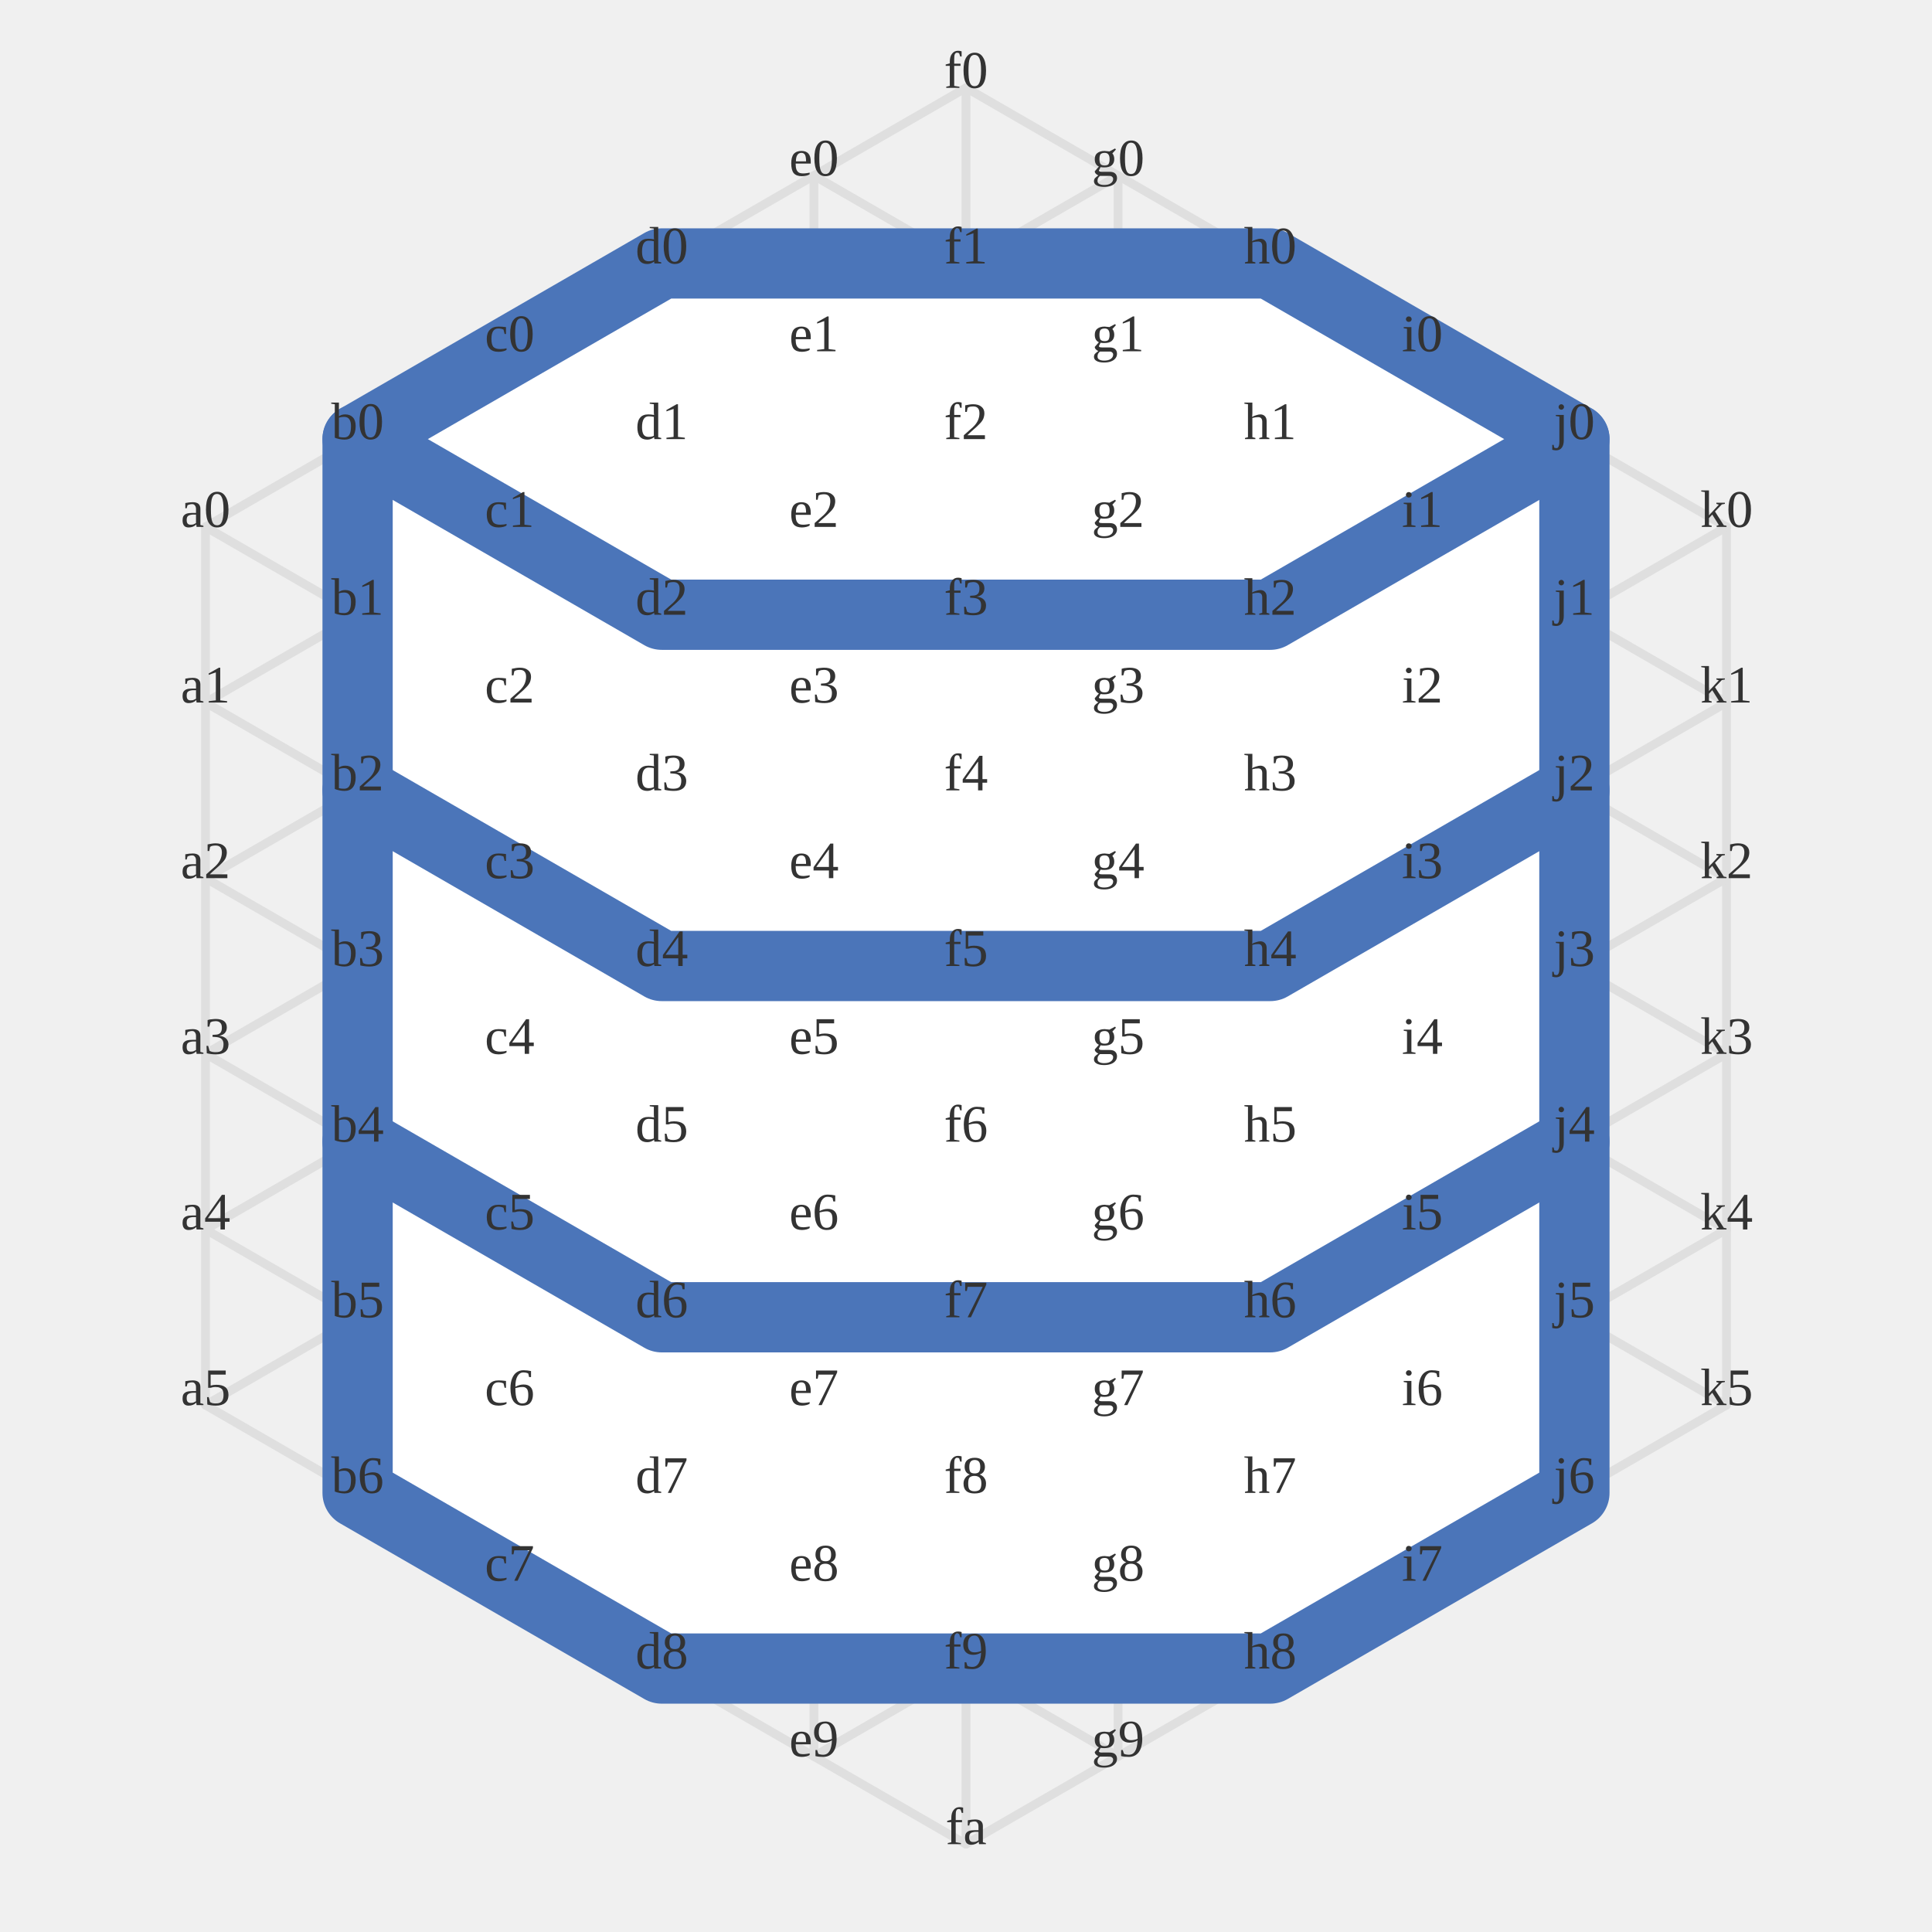
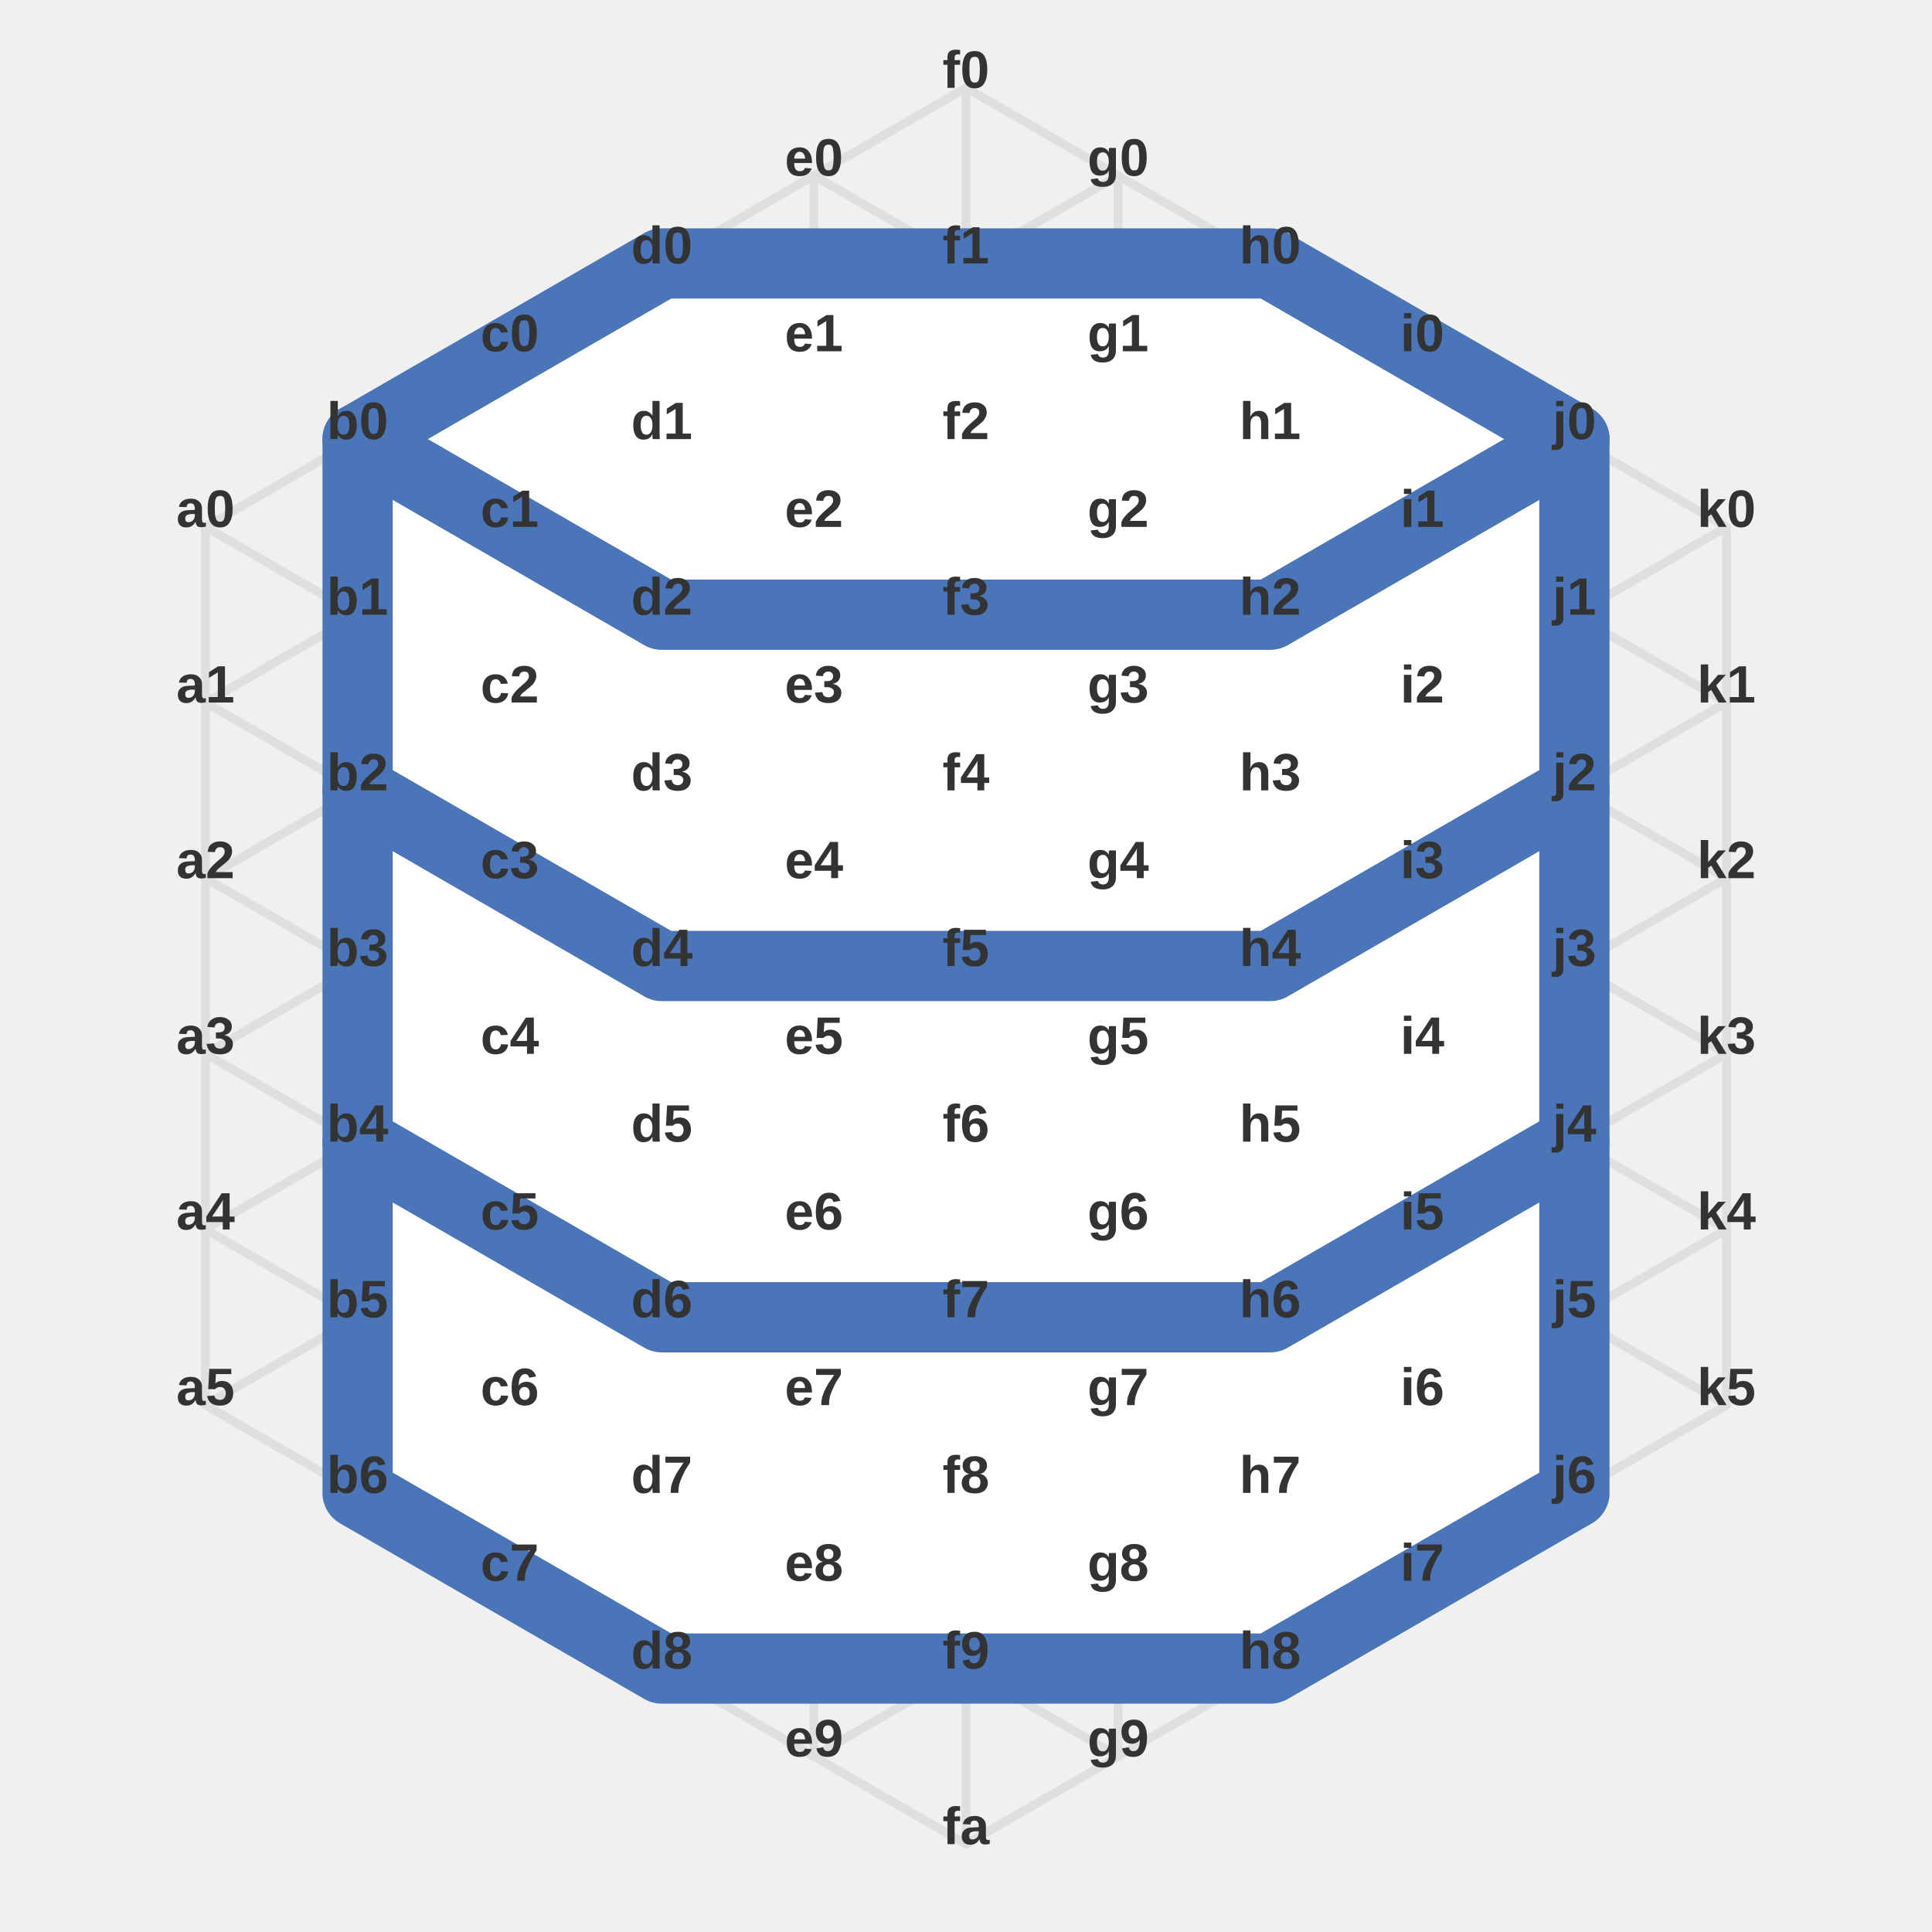
<svg xmlns="http://www.w3.org/2000/svg" width="400.00px" height="400.00px" viewBox="0.00 0.00 110.00 110.00">
-   <polygon points="11.70,30.00 55.00,5.00 98.30,30.00 98.30,80.00 55.00,105.00 11.70,80.00 11.70,30.00" style="stroke:#DFDFDF; stroke-linecap:round; stroke-linejoin:round; stroke-width:0.5; fill-opacity:0.0" />
-   <line x1="11.70" y1="40.00" x2="63.66" y2="10.00" style="stroke:#DFDFDF; stroke-linecap:round; stroke-linejoin:round; stroke-width:0.5; fill-opacity:0.0" />
-   <line x1="11.70" y1="50.00" x2="72.32" y2="15.00" style="stroke:#DFDFDF; stroke-linecap:round; stroke-linejoin:round; stroke-width:0.5; fill-opacity:0.0" />
-   <line x1="11.70" y1="60.00" x2="80.98" y2="20.00" style="stroke:#DFDFDF; stroke-linecap:round; stroke-linejoin:round; stroke-width:0.5; fill-opacity:0.0" />
-   <line x1="11.70" y1="70.00" x2="89.64" y2="25.00" style="stroke:#DFDFDF; stroke-linecap:round; stroke-linejoin:round; stroke-width:0.5; fill-opacity:0.0" />
-   <line x1="11.70" y1="80.00" x2="98.30" y2="30.00" style="stroke:#DFDFDF; stroke-linecap:round; stroke-linejoin:round; stroke-width:0.5; fill-opacity:0.0" />
-   <line x1="11.70" y1="30.00" x2="98.30" y2="80.00" style="stroke:#DFDFDF; stroke-linecap:round; stroke-linejoin:round; stroke-width:0.5; fill-opacity:0.0" />
-   <line x1="11.70" y1="40.00" x2="89.64" y2="85.00" style="stroke:#DFDFDF; stroke-linecap:round; stroke-linejoin:round; stroke-width:0.5; fill-opacity:0.0" />
-   <line x1="11.70" y1="50.00" x2="80.98" y2="90.00" style="stroke:#DFDFDF; stroke-linecap:round; stroke-linejoin:round; stroke-width:0.5; fill-opacity:0.0" />
-   <line x1="11.70" y1="60.00" x2="72.32" y2="95.00" style="stroke:#DFDFDF; stroke-linecap:round; stroke-linejoin:round; stroke-width:0.5; fill-opacity:0.0" />
-   <line x1="11.70" y1="70.00" x2="63.66" y2="100.00" style="stroke:#DFDFDF; stroke-linecap:round; stroke-linejoin:round; stroke-width:0.5; fill-opacity:0.0" />
-   <line x1="98.30" y1="40.00" x2="46.34" y2="10.00" style="stroke:#DFDFDF; stroke-linecap:round; stroke-linejoin:round; stroke-width:0.5; fill-opacity:0.0" />
-   <line x1="98.30" y1="50.00" x2="37.68" y2="15.00" style="stroke:#DFDFDF; stroke-linecap:round; stroke-linejoin:round; stroke-width:0.5; fill-opacity:0.0" />
-   <line x1="98.30" y1="60.00" x2="29.02" y2="20.00" style="stroke:#DFDFDF; stroke-linecap:round; stroke-linejoin:round; stroke-width:0.5; fill-opacity:0.0" />
-   <line x1="98.30" y1="70.00" x2="20.36" y2="25.00" style="stroke:#DFDFDF; stroke-linecap:round; stroke-linejoin:round; stroke-width:0.5; fill-opacity:0.0" />
-   <line x1="98.30" y1="40.00" x2="20.36" y2="85.00" style="stroke:#DFDFDF; stroke-linecap:round; stroke-linejoin:round; stroke-width:0.5; fill-opacity:0.0" />
-   <line x1="98.30" y1="50.00" x2="29.02" y2="90.00" style="stroke:#DFDFDF; stroke-linecap:round; stroke-linejoin:round; stroke-width:0.5; fill-opacity:0.0" />
-   <line x1="98.30" y1="60.00" x2="37.68" y2="95.00" style="stroke:#DFDFDF; stroke-linecap:round; stroke-linejoin:round; stroke-width:0.5; fill-opacity:0.0" />
-   <line x1="98.30" y1="70.00" x2="46.34" y2="100.00" style="stroke:#DFDFDF; stroke-linecap:round; stroke-linejoin:round; stroke-width:0.5; fill-opacity:0.0" />
-   <line x1="20.36" y1="25.00" x2="20.36" y2="85.00" style="stroke:#DFDFDF; stroke-linecap:round; stroke-linejoin:round; stroke-width:0.5; fill-opacity:0.0" />
-   <line x1="29.02" y1="20.00" x2="29.02" y2="90.00" style="stroke:#DFDFDF; stroke-linecap:round; stroke-linejoin:round; stroke-width:0.5; fill-opacity:0.0" />
-   <line x1="37.68" y1="15.00" x2="37.68" y2="95.00" style="stroke:#DFDFDF; stroke-linecap:round; stroke-linejoin:round; stroke-width:0.5; fill-opacity:0.0" />
-   <line x1="46.34" y1="10.00" x2="46.34" y2="100.00" style="stroke:#DFDFDF; stroke-linecap:round; stroke-linejoin:round; stroke-width:0.5; fill-opacity:0.0" />
-   <line x1="55.00" y1="5.00" x2="55.00" y2="105.00" style="stroke:#DFDFDF; stroke-linecap:round; stroke-linejoin:round; stroke-width:0.5; fill-opacity:0.0" />
-   <line x1="63.66" y1="10.00" x2="63.66" y2="100.00" style="stroke:#DFDFDF; stroke-linecap:round; stroke-linejoin:round; stroke-width:0.5; fill-opacity:0.0" />
-   <line x1="72.32" y1="15.00" x2="72.32" y2="95.00" style="stroke:#DFDFDF; stroke-linecap:round; stroke-linejoin:round; stroke-width:0.5; fill-opacity:0.0" />
-   <line x1="80.98" y1="20.00" x2="80.98" y2="90.00" style="stroke:#DFDFDF; stroke-linecap:round; stroke-linejoin:round; stroke-width:0.5; fill-opacity:0.0" />
-   <line x1="89.64" y1="25.00" x2="89.64" y2="85.00" style="stroke:#DFDFDF; stroke-linecap:round; stroke-linejoin:round; stroke-width:0.5; fill-opacity:0.0" />
+   <polygon points="11.70,30.00 55.00,5.00 98.30,30.00 98.30,80.00 55.00,105.00 11.70,80.00 11.70,30.00" style="stroke:#DFDFDF; stroke-width:0.5; stroke-linecap:round; stroke-linejoin:round; fill:#FFFFFF; fill-opacity:0.0" />
+   <line x1="11.70" y1="40.00" x2="63.66" y2="10.00" style="stroke:#DFDFDF; stroke-width:0.5; stroke-linecap:round; stroke-linejoin:round; fill:#FFFFFF; fill-opacity:0.0" />
+   <line x1="11.70" y1="50.00" x2="72.32" y2="15.00" style="stroke:#DFDFDF; stroke-width:0.5; stroke-linecap:round; stroke-linejoin:round; fill:#FFFFFF; fill-opacity:0.0" />
+   <line x1="11.70" y1="60.00" x2="80.98" y2="20.00" style="stroke:#DFDFDF; stroke-width:0.5; stroke-linecap:round; stroke-linejoin:round; fill:#FFFFFF; fill-opacity:0.0" />
+   <line x1="11.70" y1="70.00" x2="89.64" y2="25.00" style="stroke:#DFDFDF; stroke-width:0.5; stroke-linecap:round; stroke-linejoin:round; fill:#FFFFFF; fill-opacity:0.0" />
+   <line x1="11.70" y1="80.00" x2="98.30" y2="30.00" style="stroke:#DFDFDF; stroke-width:0.5; stroke-linecap:round; stroke-linejoin:round; fill:#FFFFFF; fill-opacity:0.0" />
+   <line x1="11.70" y1="30.00" x2="98.30" y2="80.00" style="stroke:#DFDFDF; stroke-width:0.5; stroke-linecap:round; stroke-linejoin:round; fill:#FFFFFF; fill-opacity:0.0" />
+   <line x1="11.70" y1="40.00" x2="89.64" y2="85.00" style="stroke:#DFDFDF; stroke-width:0.5; stroke-linecap:round; stroke-linejoin:round; fill:#FFFFFF; fill-opacity:0.0" />
+   <line x1="11.70" y1="50.00" x2="80.98" y2="90.00" style="stroke:#DFDFDF; stroke-width:0.5; stroke-linecap:round; stroke-linejoin:round; fill:#FFFFFF; fill-opacity:0.0" />
+   <line x1="11.70" y1="60.00" x2="72.32" y2="95.00" style="stroke:#DFDFDF; stroke-width:0.5; stroke-linecap:round; stroke-linejoin:round; fill:#FFFFFF; fill-opacity:0.0" />
+   <line x1="11.70" y1="70.00" x2="63.66" y2="100.00" style="stroke:#DFDFDF; stroke-width:0.5; stroke-linecap:round; stroke-linejoin:round; fill:#FFFFFF; fill-opacity:0.0" />
+   <line x1="98.30" y1="40.00" x2="46.34" y2="10.00" style="stroke:#DFDFDF; stroke-width:0.5; stroke-linecap:round; stroke-linejoin:round; fill:#FFFFFF; fill-opacity:0.0" />
+   <line x1="98.30" y1="50.00" x2="37.68" y2="15.00" style="stroke:#DFDFDF; stroke-width:0.5; stroke-linecap:round; stroke-linejoin:round; fill:#FFFFFF; fill-opacity:0.0" />
+   <line x1="98.30" y1="60.00" x2="29.02" y2="20.00" style="stroke:#DFDFDF; stroke-width:0.5; stroke-linecap:round; stroke-linejoin:round; fill:#FFFFFF; fill-opacity:0.0" />
+   <line x1="98.30" y1="70.00" x2="20.36" y2="25.00" style="stroke:#DFDFDF; stroke-width:0.5; stroke-linecap:round; stroke-linejoin:round; fill:#FFFFFF; fill-opacity:0.0" />
+   <line x1="98.30" y1="40.00" x2="20.36" y2="85.00" style="stroke:#DFDFDF; stroke-width:0.5; stroke-linecap:round; stroke-linejoin:round; fill:#FFFFFF; fill-opacity:0.0" />
+   <line x1="98.30" y1="50.00" x2="29.02" y2="90.00" style="stroke:#DFDFDF; stroke-width:0.5; stroke-linecap:round; stroke-linejoin:round; fill:#FFFFFF; fill-opacity:0.0" />
+   <line x1="98.30" y1="60.00" x2="37.68" y2="95.00" style="stroke:#DFDFDF; stroke-width:0.5; stroke-linecap:round; stroke-linejoin:round; fill:#FFFFFF; fill-opacity:0.0" />
+   <line x1="98.30" y1="70.00" x2="46.34" y2="100.00" style="stroke:#DFDFDF; stroke-width:0.5; stroke-linecap:round; stroke-linejoin:round; fill:#FFFFFF; fill-opacity:0.0" />
+   <line x1="20.36" y1="25.00" x2="20.36" y2="85.00" style="stroke:#DFDFDF; stroke-width:0.5; stroke-linecap:round; stroke-linejoin:round; fill:#FFFFFF; fill-opacity:0.0" />
+   <line x1="29.02" y1="20.00" x2="29.02" y2="90.00" style="stroke:#DFDFDF; stroke-width:0.5; stroke-linecap:round; stroke-linejoin:round; fill:#FFFFFF; fill-opacity:0.0" />
+   <line x1="37.68" y1="15.00" x2="37.68" y2="95.00" style="stroke:#DFDFDF; stroke-width:0.5; stroke-linecap:round; stroke-linejoin:round; fill:#FFFFFF; fill-opacity:0.0" />
+   <line x1="46.34" y1="10.00" x2="46.34" y2="100.00" style="stroke:#DFDFDF; stroke-width:0.5; stroke-linecap:round; stroke-linejoin:round; fill:#FFFFFF; fill-opacity:0.0" />
+   <line x1="55.00" y1="5.00" x2="55.00" y2="105.00" style="stroke:#DFDFDF; stroke-width:0.5; stroke-linecap:round; stroke-linejoin:round; fill:#FFFFFF; fill-opacity:0.0" />
+   <line x1="63.66" y1="10.00" x2="63.66" y2="100.00" style="stroke:#DFDFDF; stroke-width:0.5; stroke-linecap:round; stroke-linejoin:round; fill:#FFFFFF; fill-opacity:0.0" />
+   <line x1="72.32" y1="15.00" x2="72.32" y2="95.00" style="stroke:#DFDFDF; stroke-width:0.5; stroke-linecap:round; stroke-linejoin:round; fill:#FFFFFF; fill-opacity:0.0" />
+   <line x1="80.98" y1="20.00" x2="80.98" y2="90.00" style="stroke:#DFDFDF; stroke-width:0.5; stroke-linecap:round; stroke-linejoin:round; fill:#FFFFFF; fill-opacity:0.0" />
+   <line x1="89.64" y1="25.00" x2="89.64" y2="85.00" style="stroke:#DFDFDF; stroke-width:0.5; stroke-linecap:round; stroke-linejoin:round; fill:#FFFFFF; fill-opacity:0.0" />
  <polygon points="20.36,25.00 37.68,15.00 72.32,15.00 89.64,25.00 89.64,85.00 72.32,95.00 37.68,95.00 20.36,85.00 20.36,25.00" style="stroke:#4B75B9; stroke-width:4.0; stroke-linecap:round; stroke-linejoin:round; fill:#FFFFFF; fill-opacity:1.0" />
  <polyline points="20.36,25.00 37.68,35.00 72.32,35.00 89.64,25.00" style="stroke:#4B75B9; stroke-width:4.0; stroke-linecap:round; stroke-linejoin:round; fill:#FFFFFF; fill-opacity:0.0" />
  <polyline points="20.36,45.00 37.68,55.00 72.32,55.00 89.64,45.00" style="stroke:#4B75B9; stroke-width:4.0; stroke-linecap:round; stroke-linejoin:round; fill:#FFFFFF; fill-opacity:0.0" />
  <polyline points="20.36,65.00 37.68,75.00 72.32,75.00 89.64,65.00" style="stroke:#4B75B9; stroke-width:4.0; stroke-linecap:round; stroke-linejoin:round; fill:#FFFFFF; fill-opacity:0.0" />
-   <text x="11.70" y="30.00" style="font-size:3; text-anchor:middle; fill:#333333">a0</text>
-   <text x="11.70" y="40.00" style="font-size:3; text-anchor:middle; fill:#333333">a1</text>
-   <text x="11.70" y="50.00" style="font-size:3; text-anchor:middle; fill:#333333">a2</text>
-   <text x="11.70" y="60.00" style="font-size:3; text-anchor:middle; fill:#333333">a3</text>
-   <text x="11.70" y="70.00" style="font-size:3; text-anchor:middle; fill:#333333">a4</text>
-   <text x="11.70" y="80.00" style="font-size:3; text-anchor:middle; fill:#333333">a5</text>
-   <text x="20.36" y="25.00" style="font-size:3; text-anchor:middle; fill:#333333">b0</text>
-   <text x="20.36" y="35.00" style="font-size:3; text-anchor:middle; fill:#333333">b1</text>
-   <text x="20.36" y="45.00" style="font-size:3; text-anchor:middle; fill:#333333">b2</text>
-   <text x="20.36" y="55.00" style="font-size:3; text-anchor:middle; fill:#333333">b3</text>
-   <text x="20.36" y="65.00" style="font-size:3; text-anchor:middle; fill:#333333">b4</text>
-   <text x="20.36" y="75.00" style="font-size:3; text-anchor:middle; fill:#333333">b5</text>
-   <text x="20.36" y="85.00" style="font-size:3; text-anchor:middle; fill:#333333">b6</text>
-   <text x="29.02" y="20.00" style="font-size:3; text-anchor:middle; fill:#333333">c0</text>
-   <text x="29.02" y="30.00" style="font-size:3; text-anchor:middle; fill:#333333">c1</text>
-   <text x="29.02" y="40.00" style="font-size:3; text-anchor:middle; fill:#333333">c2</text>
-   <text x="29.02" y="50.00" style="font-size:3; text-anchor:middle; fill:#333333">c3</text>
-   <text x="29.02" y="60.00" style="font-size:3; text-anchor:middle; fill:#333333">c4</text>
-   <text x="29.02" y="70.00" style="font-size:3; text-anchor:middle; fill:#333333">c5</text>
-   <text x="29.02" y="80.00" style="font-size:3; text-anchor:middle; fill:#333333">c6</text>
-   <text x="29.02" y="90.00" style="font-size:3; text-anchor:middle; fill:#333333">c7</text>
-   <text x="37.68" y="15.00" style="font-size:3; text-anchor:middle; fill:#333333">d0</text>
-   <text x="37.68" y="25.00" style="font-size:3; text-anchor:middle; fill:#333333">d1</text>
-   <text x="37.68" y="35.00" style="font-size:3; text-anchor:middle; fill:#333333">d2</text>
-   <text x="37.68" y="45.00" style="font-size:3; text-anchor:middle; fill:#333333">d3</text>
-   <text x="37.68" y="55.00" style="font-size:3; text-anchor:middle; fill:#333333">d4</text>
-   <text x="37.68" y="65.00" style="font-size:3; text-anchor:middle; fill:#333333">d5</text>
-   <text x="37.68" y="75.00" style="font-size:3; text-anchor:middle; fill:#333333">d6</text>
-   <text x="37.68" y="85.00" style="font-size:3; text-anchor:middle; fill:#333333">d7</text>
-   <text x="37.68" y="95.00" style="font-size:3; text-anchor:middle; fill:#333333">d8</text>
-   <text x="46.34" y="10.00" style="font-size:3; text-anchor:middle; fill:#333333">e0</text>
-   <text x="46.34" y="20.00" style="font-size:3; text-anchor:middle; fill:#333333">e1</text>
-   <text x="46.34" y="30.00" style="font-size:3; text-anchor:middle; fill:#333333">e2</text>
-   <text x="46.34" y="40.00" style="font-size:3; text-anchor:middle; fill:#333333">e3</text>
-   <text x="46.34" y="50.00" style="font-size:3; text-anchor:middle; fill:#333333">e4</text>
-   <text x="46.34" y="60.00" style="font-size:3; text-anchor:middle; fill:#333333">e5</text>
-   <text x="46.34" y="70.00" style="font-size:3; text-anchor:middle; fill:#333333">e6</text>
-   <text x="46.34" y="80.00" style="font-size:3; text-anchor:middle; fill:#333333">e7</text>
-   <text x="46.34" y="90.00" style="font-size:3; text-anchor:middle; fill:#333333">e8</text>
-   <text x="46.34" y="100.00" style="font-size:3; text-anchor:middle; fill:#333333">e9</text>
-   <text x="55.00" y="5.00" style="font-size:3; text-anchor:middle; fill:#333333">f0</text>
-   <text x="55.00" y="15.00" style="font-size:3; text-anchor:middle; fill:#333333">f1</text>
-   <text x="55.00" y="25.00" style="font-size:3; text-anchor:middle; fill:#333333">f2</text>
-   <text x="55.00" y="35.00" style="font-size:3; text-anchor:middle; fill:#333333">f3</text>
-   <text x="55.00" y="45.00" style="font-size:3; text-anchor:middle; fill:#333333">f4</text>
-   <text x="55.00" y="55.00" style="font-size:3; text-anchor:middle; fill:#333333">f5</text>
-   <text x="55.00" y="65.00" style="font-size:3; text-anchor:middle; fill:#333333">f6</text>
-   <text x="55.00" y="75.00" style="font-size:3; text-anchor:middle; fill:#333333">f7</text>
-   <text x="55.00" y="85.00" style="font-size:3; text-anchor:middle; fill:#333333">f8</text>
-   <text x="55.00" y="95.00" style="font-size:3; text-anchor:middle; fill:#333333">f9</text>
-   <text x="55.00" y="105.00" style="font-size:3; text-anchor:middle; fill:#333333">fa</text>
-   <text x="63.66" y="10.00" style="font-size:3; text-anchor:middle; fill:#333333">g0</text>
-   <text x="63.66" y="20.00" style="font-size:3; text-anchor:middle; fill:#333333">g1</text>
-   <text x="63.66" y="30.00" style="font-size:3; text-anchor:middle; fill:#333333">g2</text>
-   <text x="63.66" y="40.00" style="font-size:3; text-anchor:middle; fill:#333333">g3</text>
-   <text x="63.66" y="50.00" style="font-size:3; text-anchor:middle; fill:#333333">g4</text>
-   <text x="63.66" y="60.00" style="font-size:3; text-anchor:middle; fill:#333333">g5</text>
-   <text x="63.66" y="70.00" style="font-size:3; text-anchor:middle; fill:#333333">g6</text>
-   <text x="63.66" y="80.00" style="font-size:3; text-anchor:middle; fill:#333333">g7</text>
-   <text x="63.66" y="90.00" style="font-size:3; text-anchor:middle; fill:#333333">g8</text>
-   <text x="63.66" y="100.00" style="font-size:3; text-anchor:middle; fill:#333333">g9</text>
-   <text x="72.32" y="15.00" style="font-size:3; text-anchor:middle; fill:#333333">h0</text>
-   <text x="72.32" y="25.00" style="font-size:3; text-anchor:middle; fill:#333333">h1</text>
-   <text x="72.32" y="35.00" style="font-size:3; text-anchor:middle; fill:#333333">h2</text>
-   <text x="72.32" y="45.00" style="font-size:3; text-anchor:middle; fill:#333333">h3</text>
-   <text x="72.32" y="55.00" style="font-size:3; text-anchor:middle; fill:#333333">h4</text>
-   <text x="72.32" y="65.00" style="font-size:3; text-anchor:middle; fill:#333333">h5</text>
-   <text x="72.32" y="75.00" style="font-size:3; text-anchor:middle; fill:#333333">h6</text>
-   <text x="72.32" y="85.00" style="font-size:3; text-anchor:middle; fill:#333333">h7</text>
-   <text x="72.32" y="95.00" style="font-size:3; text-anchor:middle; fill:#333333">h8</text>
-   <text x="80.98" y="20.00" style="font-size:3; text-anchor:middle; fill:#333333">i0</text>
-   <text x="80.98" y="30.00" style="font-size:3; text-anchor:middle; fill:#333333">i1</text>
-   <text x="80.98" y="40.00" style="font-size:3; text-anchor:middle; fill:#333333">i2</text>
-   <text x="80.98" y="50.00" style="font-size:3; text-anchor:middle; fill:#333333">i3</text>
-   <text x="80.98" y="60.00" style="font-size:3; text-anchor:middle; fill:#333333">i4</text>
-   <text x="80.98" y="70.00" style="font-size:3; text-anchor:middle; fill:#333333">i5</text>
-   <text x="80.98" y="80.00" style="font-size:3; text-anchor:middle; fill:#333333">i6</text>
-   <text x="80.98" y="90.00" style="font-size:3; text-anchor:middle; fill:#333333">i7</text>
-   <text x="89.64" y="25.00" style="font-size:3; text-anchor:middle; fill:#333333">j0</text>
-   <text x="89.64" y="35.00" style="font-size:3; text-anchor:middle; fill:#333333">j1</text>
-   <text x="89.64" y="45.00" style="font-size:3; text-anchor:middle; fill:#333333">j2</text>
-   <text x="89.64" y="55.00" style="font-size:3; text-anchor:middle; fill:#333333">j3</text>
-   <text x="89.64" y="65.00" style="font-size:3; text-anchor:middle; fill:#333333">j4</text>
-   <text x="89.64" y="75.00" style="font-size:3; text-anchor:middle; fill:#333333">j5</text>
-   <text x="89.64" y="85.00" style="font-size:3; text-anchor:middle; fill:#333333">j6</text>
-   <text x="98.30" y="30.00" style="font-size:3; text-anchor:middle; fill:#333333">k0</text>
-   <text x="98.30" y="40.00" style="font-size:3; text-anchor:middle; fill:#333333">k1</text>
-   <text x="98.30" y="50.00" style="font-size:3; text-anchor:middle; fill:#333333">k2</text>
-   <text x="98.30" y="60.00" style="font-size:3; text-anchor:middle; fill:#333333">k3</text>
-   <text x="98.30" y="70.00" style="font-size:3; text-anchor:middle; fill:#333333">k4</text>
-   <text x="98.30" y="80.00" style="font-size:3; text-anchor:middle; fill:#333333">k5</text>
+   <text x="11.70" y="30.00" style="fill:#333333; font-anchor:middle; font-weight:bold; font-family:Arial,sans-serif; font-size:3; text-anchor:middle">a0</text>
+   <text x="11.70" y="40.00" style="fill:#333333; font-anchor:middle; font-weight:bold; font-family:Arial,sans-serif; font-size:3; text-anchor:middle">a1</text>
+   <text x="11.70" y="50.00" style="fill:#333333; font-anchor:middle; font-weight:bold; font-family:Arial,sans-serif; font-size:3; text-anchor:middle">a2</text>
+   <text x="11.70" y="60.00" style="fill:#333333; font-anchor:middle; font-weight:bold; font-family:Arial,sans-serif; font-size:3; text-anchor:middle">a3</text>
+   <text x="11.70" y="70.00" style="fill:#333333; font-anchor:middle; font-weight:bold; font-family:Arial,sans-serif; font-size:3; text-anchor:middle">a4</text>
+   <text x="11.70" y="80.00" style="fill:#333333; font-anchor:middle; font-weight:bold; font-family:Arial,sans-serif; font-size:3; text-anchor:middle">a5</text>
+   <text x="20.36" y="25.00" style="fill:#333333; font-anchor:middle; font-weight:bold; font-family:Arial,sans-serif; font-size:3; text-anchor:middle">b0</text>
+   <text x="20.36" y="35.00" style="fill:#333333; font-anchor:middle; font-weight:bold; font-family:Arial,sans-serif; font-size:3; text-anchor:middle">b1</text>
+   <text x="20.36" y="45.00" style="fill:#333333; font-anchor:middle; font-weight:bold; font-family:Arial,sans-serif; font-size:3; text-anchor:middle">b2</text>
+   <text x="20.36" y="55.00" style="fill:#333333; font-anchor:middle; font-weight:bold; font-family:Arial,sans-serif; font-size:3; text-anchor:middle">b3</text>
+   <text x="20.36" y="65.00" style="fill:#333333; font-anchor:middle; font-weight:bold; font-family:Arial,sans-serif; font-size:3; text-anchor:middle">b4</text>
+   <text x="20.36" y="75.00" style="fill:#333333; font-anchor:middle; font-weight:bold; font-family:Arial,sans-serif; font-size:3; text-anchor:middle">b5</text>
+   <text x="20.36" y="85.00" style="fill:#333333; font-anchor:middle; font-weight:bold; font-family:Arial,sans-serif; font-size:3; text-anchor:middle">b6</text>
+   <text x="29.02" y="20.00" style="fill:#333333; font-anchor:middle; font-weight:bold; font-family:Arial,sans-serif; font-size:3; text-anchor:middle">c0</text>
+   <text x="29.02" y="30.00" style="fill:#333333; font-anchor:middle; font-weight:bold; font-family:Arial,sans-serif; font-size:3; text-anchor:middle">c1</text>
+   <text x="29.02" y="40.00" style="fill:#333333; font-anchor:middle; font-weight:bold; font-family:Arial,sans-serif; font-size:3; text-anchor:middle">c2</text>
+   <text x="29.02" y="50.00" style="fill:#333333; font-anchor:middle; font-weight:bold; font-family:Arial,sans-serif; font-size:3; text-anchor:middle">c3</text>
+   <text x="29.02" y="60.00" style="fill:#333333; font-anchor:middle; font-weight:bold; font-family:Arial,sans-serif; font-size:3; text-anchor:middle">c4</text>
+   <text x="29.02" y="70.00" style="fill:#333333; font-anchor:middle; font-weight:bold; font-family:Arial,sans-serif; font-size:3; text-anchor:middle">c5</text>
+   <text x="29.02" y="80.00" style="fill:#333333; font-anchor:middle; font-weight:bold; font-family:Arial,sans-serif; font-size:3; text-anchor:middle">c6</text>
+   <text x="29.02" y="90.00" style="fill:#333333; font-anchor:middle; font-weight:bold; font-family:Arial,sans-serif; font-size:3; text-anchor:middle">c7</text>
+   <text x="37.68" y="15.00" style="fill:#333333; font-anchor:middle; font-weight:bold; font-family:Arial,sans-serif; font-size:3; text-anchor:middle">d0</text>
+   <text x="37.68" y="25.00" style="fill:#333333; font-anchor:middle; font-weight:bold; font-family:Arial,sans-serif; font-size:3; text-anchor:middle">d1</text>
+   <text x="37.68" y="35.00" style="fill:#333333; font-anchor:middle; font-weight:bold; font-family:Arial,sans-serif; font-size:3; text-anchor:middle">d2</text>
+   <text x="37.68" y="45.00" style="fill:#333333; font-anchor:middle; font-weight:bold; font-family:Arial,sans-serif; font-size:3; text-anchor:middle">d3</text>
+   <text x="37.68" y="55.00" style="fill:#333333; font-anchor:middle; font-weight:bold; font-family:Arial,sans-serif; font-size:3; text-anchor:middle">d4</text>
+   <text x="37.68" y="65.00" style="fill:#333333; font-anchor:middle; font-weight:bold; font-family:Arial,sans-serif; font-size:3; text-anchor:middle">d5</text>
+   <text x="37.68" y="75.00" style="fill:#333333; font-anchor:middle; font-weight:bold; font-family:Arial,sans-serif; font-size:3; text-anchor:middle">d6</text>
+   <text x="37.68" y="85.00" style="fill:#333333; font-anchor:middle; font-weight:bold; font-family:Arial,sans-serif; font-size:3; text-anchor:middle">d7</text>
+   <text x="37.68" y="95.00" style="fill:#333333; font-anchor:middle; font-weight:bold; font-family:Arial,sans-serif; font-size:3; text-anchor:middle">d8</text>
+   <text x="46.34" y="10.00" style="fill:#333333; font-anchor:middle; font-weight:bold; font-family:Arial,sans-serif; font-size:3; text-anchor:middle">e0</text>
+   <text x="46.34" y="20.00" style="fill:#333333; font-anchor:middle; font-weight:bold; font-family:Arial,sans-serif; font-size:3; text-anchor:middle">e1</text>
+   <text x="46.34" y="30.00" style="fill:#333333; font-anchor:middle; font-weight:bold; font-family:Arial,sans-serif; font-size:3; text-anchor:middle">e2</text>
+   <text x="46.34" y="40.00" style="fill:#333333; font-anchor:middle; font-weight:bold; font-family:Arial,sans-serif; font-size:3; text-anchor:middle">e3</text>
+   <text x="46.34" y="50.00" style="fill:#333333; font-anchor:middle; font-weight:bold; font-family:Arial,sans-serif; font-size:3; text-anchor:middle">e4</text>
+   <text x="46.34" y="60.00" style="fill:#333333; font-anchor:middle; font-weight:bold; font-family:Arial,sans-serif; font-size:3; text-anchor:middle">e5</text>
+   <text x="46.34" y="70.00" style="fill:#333333; font-anchor:middle; font-weight:bold; font-family:Arial,sans-serif; font-size:3; text-anchor:middle">e6</text>
+   <text x="46.34" y="80.00" style="fill:#333333; font-anchor:middle; font-weight:bold; font-family:Arial,sans-serif; font-size:3; text-anchor:middle">e7</text>
+   <text x="46.34" y="90.00" style="fill:#333333; font-anchor:middle; font-weight:bold; font-family:Arial,sans-serif; font-size:3; text-anchor:middle">e8</text>
+   <text x="46.34" y="100.00" style="fill:#333333; font-anchor:middle; font-weight:bold; font-family:Arial,sans-serif; font-size:3; text-anchor:middle">e9</text>
+   <text x="55.00" y="5.00" style="fill:#333333; font-anchor:middle; font-weight:bold; font-family:Arial,sans-serif; font-size:3; text-anchor:middle">f0</text>
+   <text x="55.00" y="15.00" style="fill:#333333; font-anchor:middle; font-weight:bold; font-family:Arial,sans-serif; font-size:3; text-anchor:middle">f1</text>
+   <text x="55.00" y="25.00" style="fill:#333333; font-anchor:middle; font-weight:bold; font-family:Arial,sans-serif; font-size:3; text-anchor:middle">f2</text>
+   <text x="55.00" y="35.00" style="fill:#333333; font-anchor:middle; font-weight:bold; font-family:Arial,sans-serif; font-size:3; text-anchor:middle">f3</text>
+   <text x="55.00" y="45.00" style="fill:#333333; font-anchor:middle; font-weight:bold; font-family:Arial,sans-serif; font-size:3; text-anchor:middle">f4</text>
+   <text x="55.00" y="55.00" style="fill:#333333; font-anchor:middle; font-weight:bold; font-family:Arial,sans-serif; font-size:3; text-anchor:middle">f5</text>
+   <text x="55.00" y="65.00" style="fill:#333333; font-anchor:middle; font-weight:bold; font-family:Arial,sans-serif; font-size:3; text-anchor:middle">f6</text>
+   <text x="55.00" y="75.00" style="fill:#333333; font-anchor:middle; font-weight:bold; font-family:Arial,sans-serif; font-size:3; text-anchor:middle">f7</text>
+   <text x="55.00" y="85.00" style="fill:#333333; font-anchor:middle; font-weight:bold; font-family:Arial,sans-serif; font-size:3; text-anchor:middle">f8</text>
+   <text x="55.00" y="95.00" style="fill:#333333; font-anchor:middle; font-weight:bold; font-family:Arial,sans-serif; font-size:3; text-anchor:middle">f9</text>
+   <text x="55.00" y="105.00" style="fill:#333333; font-anchor:middle; font-weight:bold; font-family:Arial,sans-serif; font-size:3; text-anchor:middle">fa</text>
+   <text x="63.66" y="10.00" style="fill:#333333; font-anchor:middle; font-weight:bold; font-family:Arial,sans-serif; font-size:3; text-anchor:middle">g0</text>
+   <text x="63.66" y="20.00" style="fill:#333333; font-anchor:middle; font-weight:bold; font-family:Arial,sans-serif; font-size:3; text-anchor:middle">g1</text>
+   <text x="63.66" y="30.00" style="fill:#333333; font-anchor:middle; font-weight:bold; font-family:Arial,sans-serif; font-size:3; text-anchor:middle">g2</text>
+   <text x="63.66" y="40.00" style="fill:#333333; font-anchor:middle; font-weight:bold; font-family:Arial,sans-serif; font-size:3; text-anchor:middle">g3</text>
+   <text x="63.66" y="50.00" style="fill:#333333; font-anchor:middle; font-weight:bold; font-family:Arial,sans-serif; font-size:3; text-anchor:middle">g4</text>
+   <text x="63.66" y="60.00" style="fill:#333333; font-anchor:middle; font-weight:bold; font-family:Arial,sans-serif; font-size:3; text-anchor:middle">g5</text>
+   <text x="63.66" y="70.00" style="fill:#333333; font-anchor:middle; font-weight:bold; font-family:Arial,sans-serif; font-size:3; text-anchor:middle">g6</text>
+   <text x="63.66" y="80.00" style="fill:#333333; font-anchor:middle; font-weight:bold; font-family:Arial,sans-serif; font-size:3; text-anchor:middle">g7</text>
+   <text x="63.66" y="90.00" style="fill:#333333; font-anchor:middle; font-weight:bold; font-family:Arial,sans-serif; font-size:3; text-anchor:middle">g8</text>
+   <text x="63.66" y="100.00" style="fill:#333333; font-anchor:middle; font-weight:bold; font-family:Arial,sans-serif; font-size:3; text-anchor:middle">g9</text>
+   <text x="72.32" y="15.00" style="fill:#333333; font-anchor:middle; font-weight:bold; font-family:Arial,sans-serif; font-size:3; text-anchor:middle">h0</text>
+   <text x="72.32" y="25.00" style="fill:#333333; font-anchor:middle; font-weight:bold; font-family:Arial,sans-serif; font-size:3; text-anchor:middle">h1</text>
+   <text x="72.32" y="35.00" style="fill:#333333; font-anchor:middle; font-weight:bold; font-family:Arial,sans-serif; font-size:3; text-anchor:middle">h2</text>
+   <text x="72.32" y="45.00" style="fill:#333333; font-anchor:middle; font-weight:bold; font-family:Arial,sans-serif; font-size:3; text-anchor:middle">h3</text>
+   <text x="72.32" y="55.00" style="fill:#333333; font-anchor:middle; font-weight:bold; font-family:Arial,sans-serif; font-size:3; text-anchor:middle">h4</text>
+   <text x="72.32" y="65.00" style="fill:#333333; font-anchor:middle; font-weight:bold; font-family:Arial,sans-serif; font-size:3; text-anchor:middle">h5</text>
+   <text x="72.32" y="75.00" style="fill:#333333; font-anchor:middle; font-weight:bold; font-family:Arial,sans-serif; font-size:3; text-anchor:middle">h6</text>
+   <text x="72.32" y="85.00" style="fill:#333333; font-anchor:middle; font-weight:bold; font-family:Arial,sans-serif; font-size:3; text-anchor:middle">h7</text>
+   <text x="72.32" y="95.00" style="fill:#333333; font-anchor:middle; font-weight:bold; font-family:Arial,sans-serif; font-size:3; text-anchor:middle">h8</text>
+   <text x="80.98" y="20.00" style="fill:#333333; font-anchor:middle; font-weight:bold; font-family:Arial,sans-serif; font-size:3; text-anchor:middle">i0</text>
+   <text x="80.98" y="30.00" style="fill:#333333; font-anchor:middle; font-weight:bold; font-family:Arial,sans-serif; font-size:3; text-anchor:middle">i1</text>
+   <text x="80.98" y="40.00" style="fill:#333333; font-anchor:middle; font-weight:bold; font-family:Arial,sans-serif; font-size:3; text-anchor:middle">i2</text>
+   <text x="80.98" y="50.00" style="fill:#333333; font-anchor:middle; font-weight:bold; font-family:Arial,sans-serif; font-size:3; text-anchor:middle">i3</text>
+   <text x="80.98" y="60.00" style="fill:#333333; font-anchor:middle; font-weight:bold; font-family:Arial,sans-serif; font-size:3; text-anchor:middle">i4</text>
+   <text x="80.98" y="70.00" style="fill:#333333; font-anchor:middle; font-weight:bold; font-family:Arial,sans-serif; font-size:3; text-anchor:middle">i5</text>
+   <text x="80.98" y="80.00" style="fill:#333333; font-anchor:middle; font-weight:bold; font-family:Arial,sans-serif; font-size:3; text-anchor:middle">i6</text>
+   <text x="80.98" y="90.00" style="fill:#333333; font-anchor:middle; font-weight:bold; font-family:Arial,sans-serif; font-size:3; text-anchor:middle">i7</text>
+   <text x="89.64" y="25.00" style="fill:#333333; font-anchor:middle; font-weight:bold; font-family:Arial,sans-serif; font-size:3; text-anchor:middle">j0</text>
+   <text x="89.64" y="35.00" style="fill:#333333; font-anchor:middle; font-weight:bold; font-family:Arial,sans-serif; font-size:3; text-anchor:middle">j1</text>
+   <text x="89.64" y="45.00" style="fill:#333333; font-anchor:middle; font-weight:bold; font-family:Arial,sans-serif; font-size:3; text-anchor:middle">j2</text>
+   <text x="89.64" y="55.00" style="fill:#333333; font-anchor:middle; font-weight:bold; font-family:Arial,sans-serif; font-size:3; text-anchor:middle">j3</text>
+   <text x="89.64" y="65.00" style="fill:#333333; font-anchor:middle; font-weight:bold; font-family:Arial,sans-serif; font-size:3; text-anchor:middle">j4</text>
+   <text x="89.64" y="75.00" style="fill:#333333; font-anchor:middle; font-weight:bold; font-family:Arial,sans-serif; font-size:3; text-anchor:middle">j5</text>
+   <text x="89.64" y="85.00" style="fill:#333333; font-anchor:middle; font-weight:bold; font-family:Arial,sans-serif; font-size:3; text-anchor:middle">j6</text>
+   <text x="98.30" y="30.00" style="fill:#333333; font-anchor:middle; font-weight:bold; font-family:Arial,sans-serif; font-size:3; text-anchor:middle">k0</text>
+   <text x="98.30" y="40.00" style="fill:#333333; font-anchor:middle; font-weight:bold; font-family:Arial,sans-serif; font-size:3; text-anchor:middle">k1</text>
+   <text x="98.30" y="50.00" style="fill:#333333; font-anchor:middle; font-weight:bold; font-family:Arial,sans-serif; font-size:3; text-anchor:middle">k2</text>
+   <text x="98.30" y="60.00" style="fill:#333333; font-anchor:middle; font-weight:bold; font-family:Arial,sans-serif; font-size:3; text-anchor:middle">k3</text>
+   <text x="98.30" y="70.00" style="fill:#333333; font-anchor:middle; font-weight:bold; font-family:Arial,sans-serif; font-size:3; text-anchor:middle">k4</text>
+   <text x="98.30" y="80.00" style="fill:#333333; font-anchor:middle; font-weight:bold; font-family:Arial,sans-serif; font-size:3; text-anchor:middle">k5</text>
</svg>
